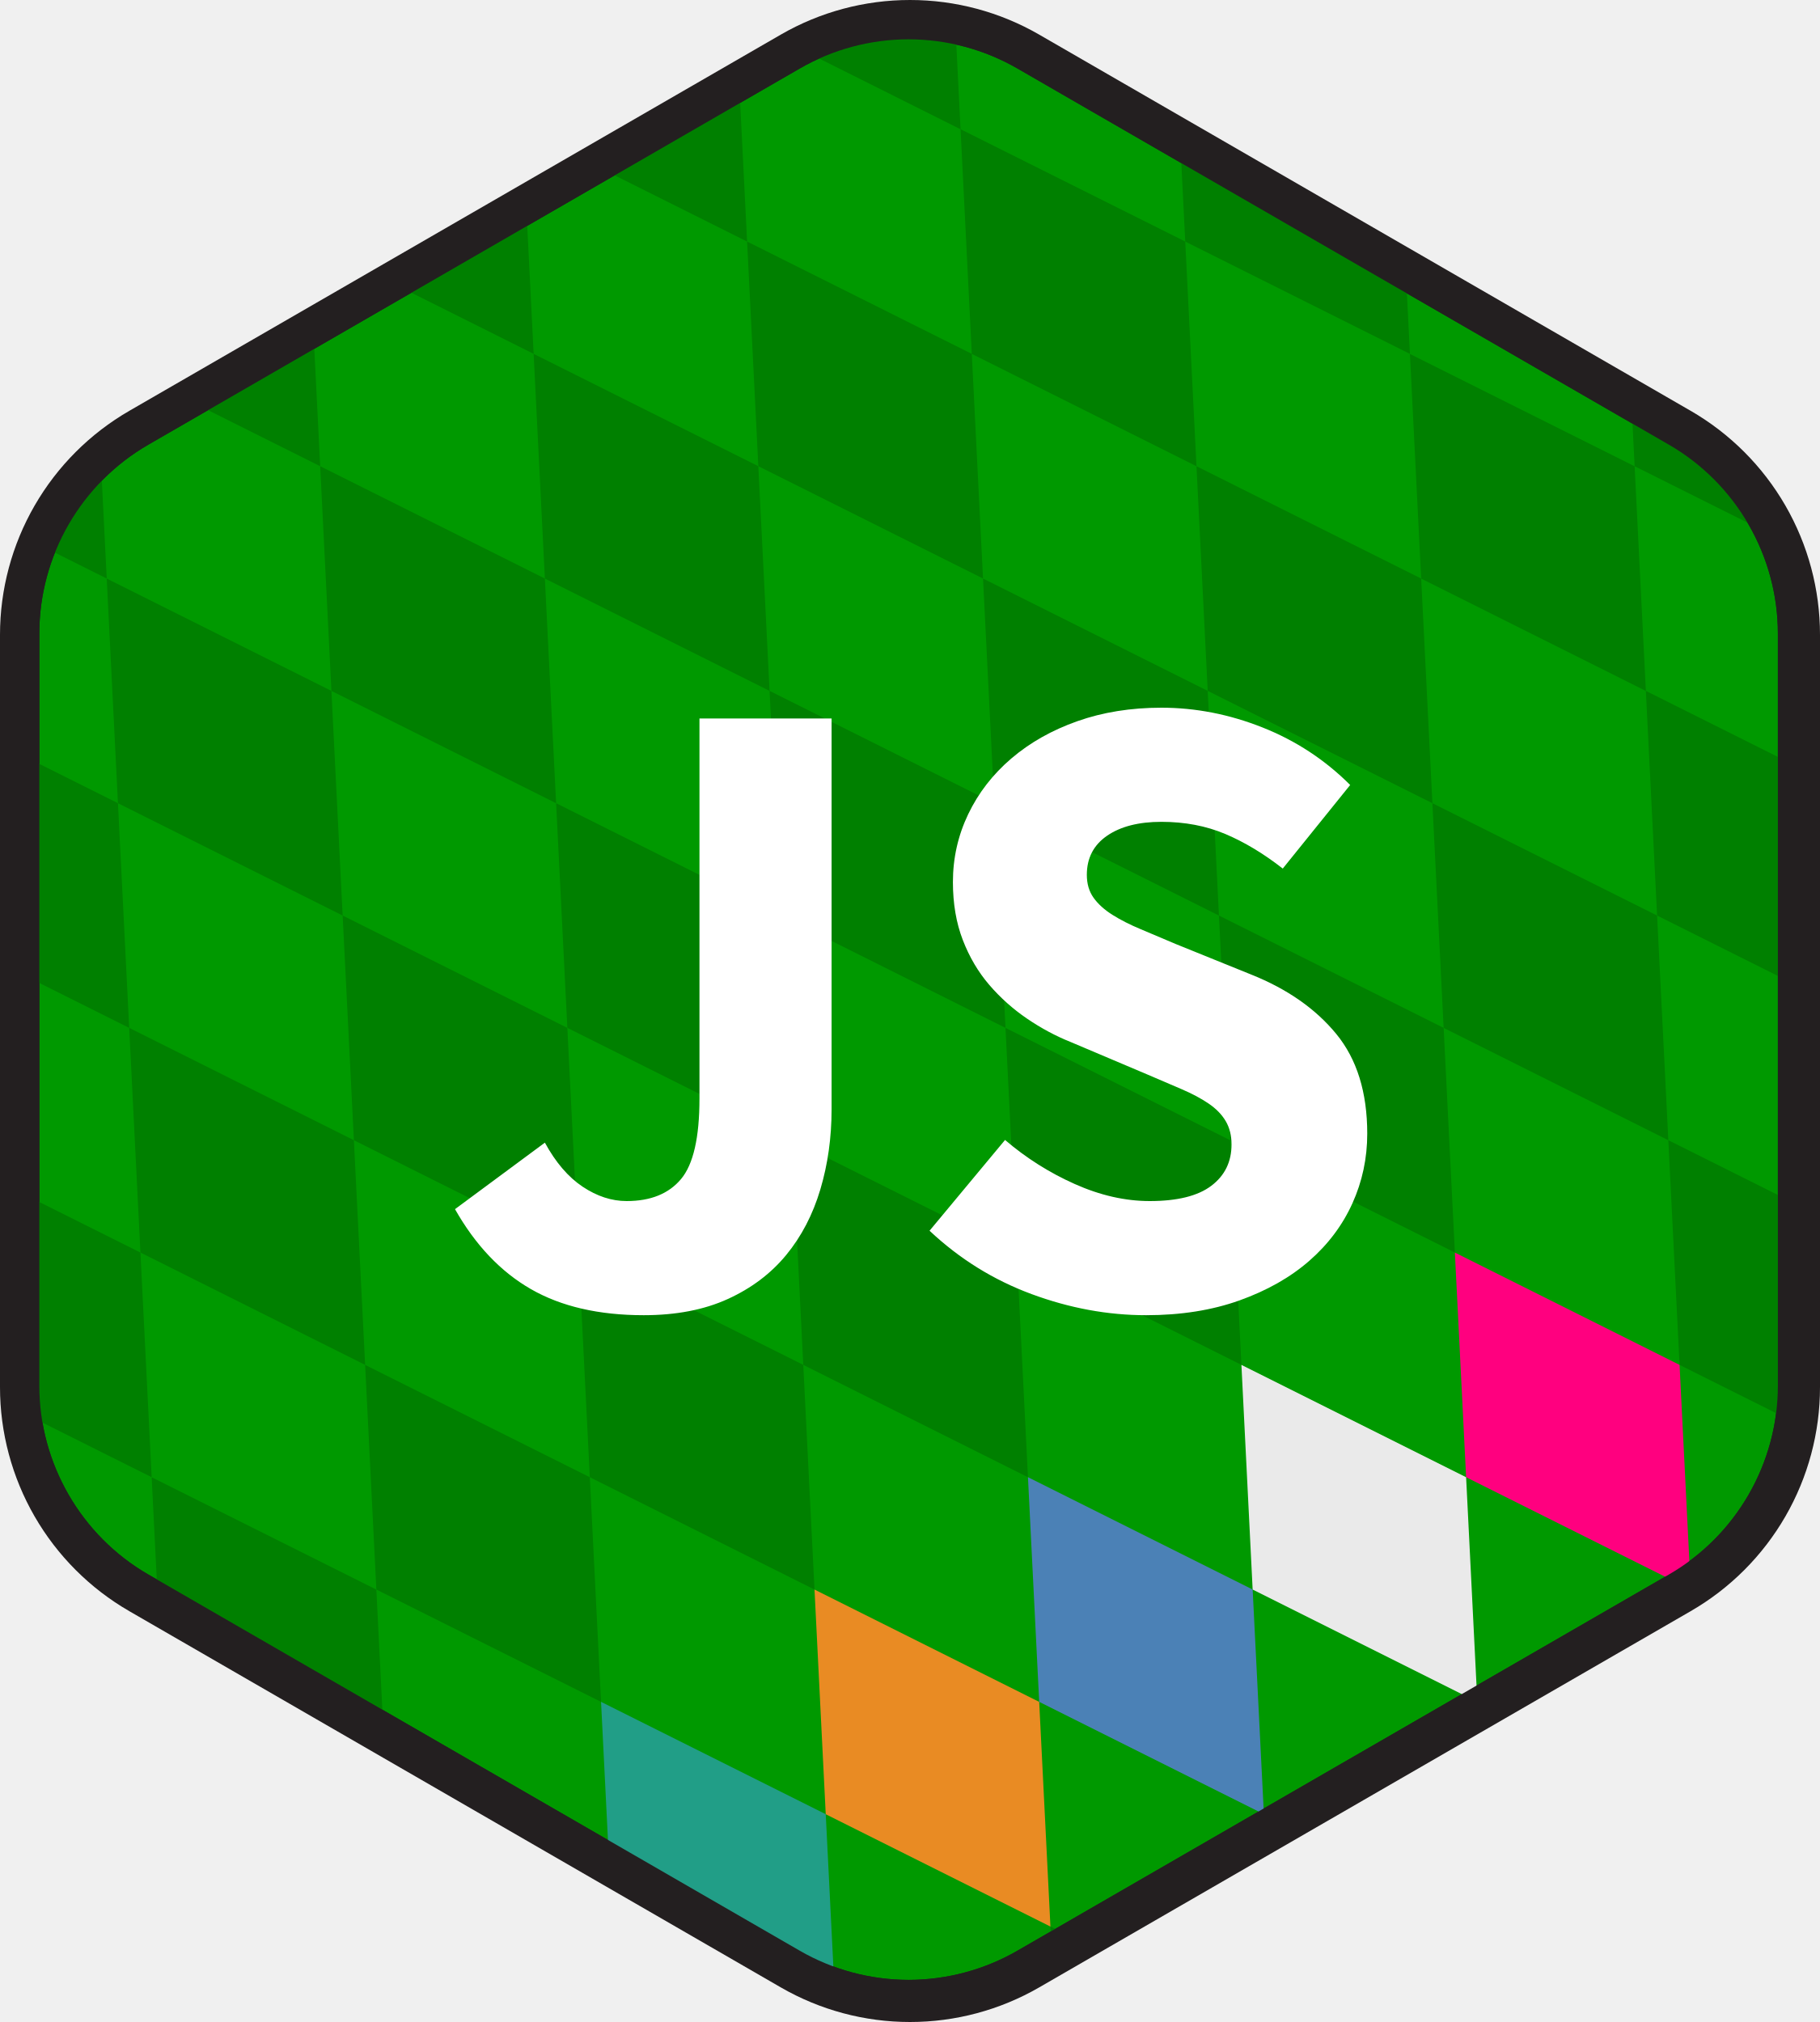
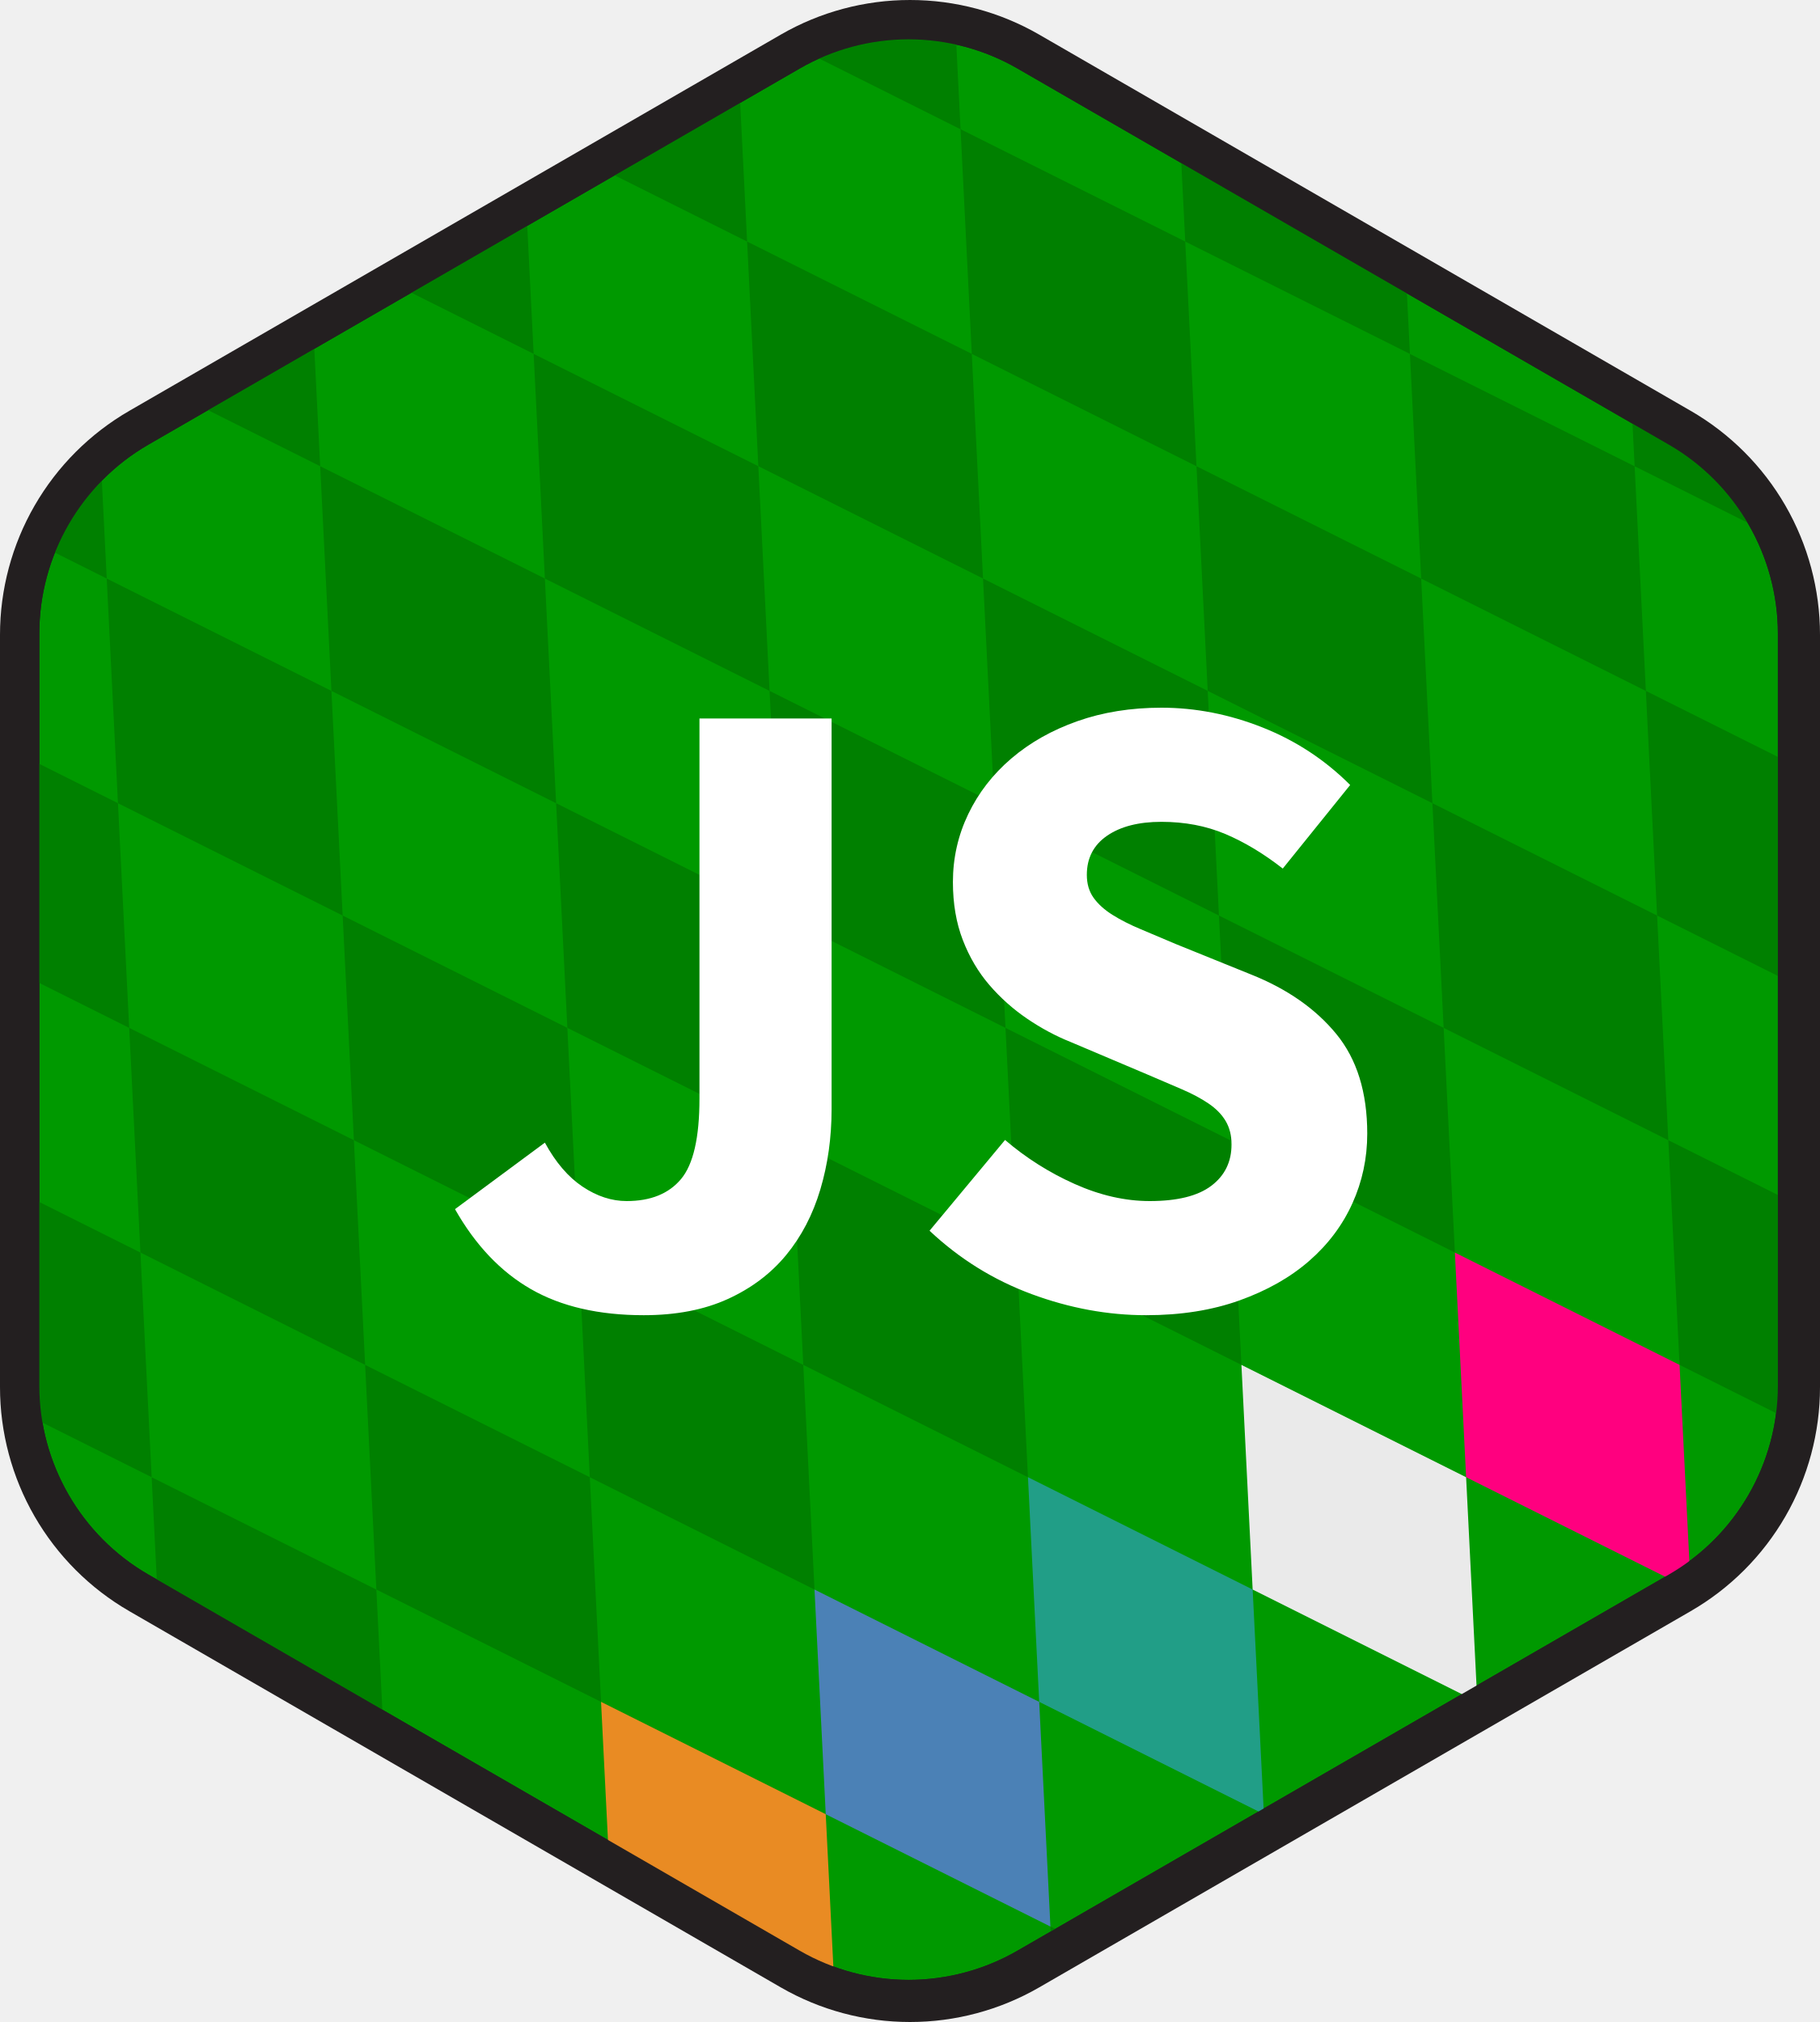
<svg xmlns="http://www.w3.org/2000/svg" width="324" height="360" viewBox="0 0 324 360" fill="none">
  <path fill-rule="evenodd" clip-rule="evenodd" d="M162 8.60717e-07C153.923 -0.002 145.988 2.125 138.995 6.166L23.02 73.146C16.02 77.19 10.207 83.005 6.166 90.008C2.125 97.01 -0.001 104.952 6.34591e-07 113.037V246.965C-0.001 255.049 2.126 262.992 6.166 269.994C10.207 276.996 16.02 282.811 23.02 286.855L138.995 353.835C145.988 357.875 153.923 360.002 162 360C170.078 360.002 178.013 357.875 185.007 353.834L300.982 286.854C307.982 282.81 313.795 276.994 317.835 269.992C321.876 262.99 324.002 255.047 324 246.963V113.036C324.002 104.952 321.875 97.01 317.835 90.007C313.794 83.005 307.982 77.19 300.982 73.146L185.007 6.167C178.013 2.126 170.078 -0.001 162 8.60717e-07Z" fill="#231F20" />
  <mask id="mask0_18_369" style="mask-type:alpha" maskUnits="userSpaceOnUse" x="7" y="7" width="310" height="346">
    <path d="M161.75 7.001C168.555 7.005 175.24 8.797 181.134 12.198L297.109 79.178C309.071 86.087 316.501 98.964 316.501 112.786V246.714C316.501 260.536 309.071 273.414 297.109 280.322L181.134 347.302C175.24 350.705 168.555 352.497 161.75 352.5C154.945 352.497 148.261 350.705 142.368 347.303L26.393 280.323C14.43 273.413 7 260.536 7 246.714V112.786C7 98.964 14.43 86.086 26.394 79.178L142.369 12.198C148.262 8.797 154.946 7.004 161.75 7" fill="#009900" />
  </mask>
  <g mask="url(#mask0_18_369)">
    <path d="M161.75 7.001C168.555 7.005 175.24 8.797 181.134 12.198L297.109 79.178C309.071 86.087 316.501 98.964 316.501 112.786V246.714C316.501 260.536 309.071 273.414 297.109 280.322L181.134 347.302C175.24 350.705 168.555 352.497 161.75 352.5C154.945 352.497 148.261 350.705 142.368 347.303L26.393 280.323C14.43 273.413 7 260.536 7 246.714V112.786C7 98.964 14.43 86.086 26.394 79.178L142.369 12.198C148.262 8.797 154.946 7.004 161.75 7" fill="#009900" />
    <path d="M101 183L99 143L139 163L141 203L101 183Z" fill="#008000" />
    <path d="M139 163.008L137 123.008L177 143.008L179 183.008L139 163.008Z" fill="#008000" />
    <path d="M97 103.008L95 63.008L135 83.008L137 123.008L97 103.008Z" fill="#008000" />
    <path d="M59 123.008L57 83.008L97 103.008L99 143.008L59 123.008Z" fill="#008000" />
    <path d="M219 203L217 163L257 183L259 223L219 203Z" fill="#008000" />
    <path d="M257 183.008L255 143.008L295 163.008L297 203.008L257 183.008Z" fill="#008000" />
    <path d="M215 123.008L213 83.008L253 103.008L255 143.008L215 123.008Z" fill="#008000" />
    <path d="M177 143.008L175 103.008L215 123.008L217 163.008L177 143.008Z" fill="#008000" />
    <path d="M189 383L187 343L227 363L229 403L189 383Z" fill="#008000" />
    <path d="M227 363.008L225 323.008L265 343.008L267 383.008L227 363.008Z" fill="#008000" />
    <path d="M265 343L263 303L303 323L305 363L265 343Z" fill="#008000" />
    <path d="M303 323.008L301 283.008L341 303.008L343 343.008L303 323.008Z" fill="#008000" />
    <path d="M-21 83L-23 43L17 63L19 103L-21 83Z" fill="#008000" />
    <path d="M17 63.008L15 23.008L55 43.008L57 83.008L17 63.008Z" fill="#008000" />
    <path d="M55 43L53 3L93 23L95 63L55 43Z" fill="#008000" />
    <path d="M-25 3.017L-27 -36.983L13 -16.983L15 23.017L-25 3.017Z" fill="#008000" />
    <path d="M93 23.009L91 -16.991L131 3.008L133 43.008L93 23.009Z" fill="#008000" />
    <path d="M181 223.008L179 183.008L219 203.008L221 243.008L181 223.008Z" fill="#008000" />
    <path d="M143 243.008L141 203.008L181 223.008L183 263.008L143 243.008Z" fill="#008000" />
    <path d="M135 83L133 43L173 63L175 103L135 83Z" fill="#008000" />
    <path d="M173 63.008L171 23.008L211 43.008L213 83.008L173 63.008Z" fill="#008000" />
    <path d="M131 3.008L129 -36.992L169 -16.991L171 23.009L131 3.008Z" fill="#008000" />
    <path d="M25 223L23 183L63 203L65 243L25 223Z" fill="#008000" />
    <path d="M63 203.008L61 163.008L101 183.008L103 223.008L63 203.008Z" fill="#008000" />
    <path d="M21 143.008L19 103.008L59 123.008L61 163.008L21 143.008Z" fill="#008000" />
    <path d="M-17 163.008L-19 123.008L21 143.008L23 183.008L-17 163.008Z" fill="#008000" />
    <path d="M105 263.008L103 223.008L143 243.008L145 283.008L105 263.008Z" fill="#008000" />
    <path d="M67 283.008L65 243.008L105 263.008L107 303.008L67 283.008Z" fill="#008000" />
    <path d="M-13 243.008L-15 203.008L25 223.008L27 263.008L-13 243.008Z" fill="#008000" />
    <path d="M71 363.008L69 323.008L109 343.008L111 383.008L71 363.008Z" fill="#008000" />
    <path d="M29 303.017L27 263.017L67 283.017L69 323.017L29 303.017Z" fill="#008000" />
    <path d="M211 43.008L209 3.008L249 23.008L251 63.008L211 43.008Z" fill="#008000" />
    <path d="M295 163.008L293 123.008L333 143.008L335 183.008L295 163.008Z" fill="#008000" />
    <path d="M291 83.008L289 43.008L329 63.008L331 103.008L291 83.008Z" fill="#008000" />
    <path d="M253 103.017L251 63.017L291 83.017L293 123.017L253 103.017Z" fill="#008000" />
    <path d="M249 23.017L247 -16.983L287 3.017L289 43.017L249 23.017Z" fill="#008000" />
    <path d="M299 243.008L297 203.008L337 223.008L339 263.008L299 243.008Z" fill="#008000" />
    <path d="M261 263.008L259 223.008L299 243.008L301 283.008L261 263.008Z" fill="#FF007F" />
    <path d="M223 283.008L221 243.008L261 263.008L263 303.008L223 283.008Z" fill="#EAEAEA" />
-     <path d="M185 303L183 263L223 283L225 323L185 303Z" fill="#4B81B6" />
-     <path d="M147 323.008L145 283.008L185 303.008L187 343.008L147 323.008Z" fill="#E98B23" />
-     <path d="M109 343L107 303L147 323L149 363L109 343Z" fill="#219E87" />
+     <path d="M185 303L183 263L223 283L225 323L185 303Z" fill="#219E87" />
+     <path d="M147 323.008L145 283.008L185 303.008L187 343.008L147 323.008Z" fill="#4B81B6" />
+     <path d="M109 343L107 303L147 323L149 363L109 343Z" fill="#E98B23" />
  </g>
  <path d="M114.6 234.16C120.36 234.16 125.347 233.2 129.56 231.28C133.773 229.36 137.24 226.747 139.96 223.44C142.68 220.133 144.707 216.24 146.04 211.76C147.373 207.28 148.04 202.533 148.04 197.52V127.92H124.52V195.6C124.52 202.533 123.427 207.307 121.24 209.92C119.053 212.533 115.827 213.84 111.56 213.84C108.893 213.84 106.28 212.987 103.72 211.28C101.16 209.573 98.92 206.96 97 203.44L81 215.28C84.627 221.68 89.133 226.427 94.52 229.52C99.907 232.613 106.6 234.16 114.6 234.16ZM204.04 234.16C210.227 234.16 215.773 233.28 220.68 231.52C225.587 229.76 229.72 227.413 233.08 224.48C236.44 221.547 239 218.133 240.76 214.24C242.52 210.347 243.4 206.213 243.4 201.84C243.4 194.48 241.56 188.56 237.88 184.08C234.2 179.6 229.16 176.08 222.76 173.52L209.32 168.08C207.08 167.12 205 166.24 203.08 165.44C201.16 164.64 199.48 163.787 198.04 162.88C196.6 161.973 195.48 160.96 194.68 159.84C193.88 158.72 193.48 157.36 193.48 155.76C193.48 152.773 194.68 150.453 197.08 148.8C199.48 147.147 202.707 146.32 206.76 146.32C210.92 146.32 214.707 147.04 218.12 148.48C221.533 149.92 224.947 151.973 228.36 154.64L240.36 139.76C235.88 135.28 230.68 131.867 224.76 129.52C218.84 127.173 212.84 126 206.76 126C201.32 126 196.333 126.8 191.8 128.4C187.267 130 183.347 132.213 180.04 135.04C176.733 137.867 174.173 141.173 172.36 144.96C170.547 148.747 169.64 152.773 169.64 157.04C169.64 160.88 170.227 164.32 171.4 167.36C172.573 170.4 174.147 173.067 176.12 175.36C178.086 177.647 180.346 179.664 182.84 181.36C185.347 183.067 187.933 184.453 190.6 185.52L204.2 191.28L210.36 193.92C212.227 194.72 213.827 195.573 215.16 196.48C216.493 197.387 217.507 198.427 218.2 199.6C218.893 200.773 219.24 202.16 219.24 203.76C219.24 206.853 218.04 209.307 215.64 211.12C213.24 212.933 209.587 213.84 204.68 213.84C200.307 213.84 195.853 212.827 191.32 210.8C186.829 208.8 182.652 206.159 178.92 202.96L165.48 219.12C170.813 224.133 176.867 227.893 183.64 230.4C190.413 232.907 197.213 234.16 204.04 234.16Z" fill="#fff" />
</svg>
